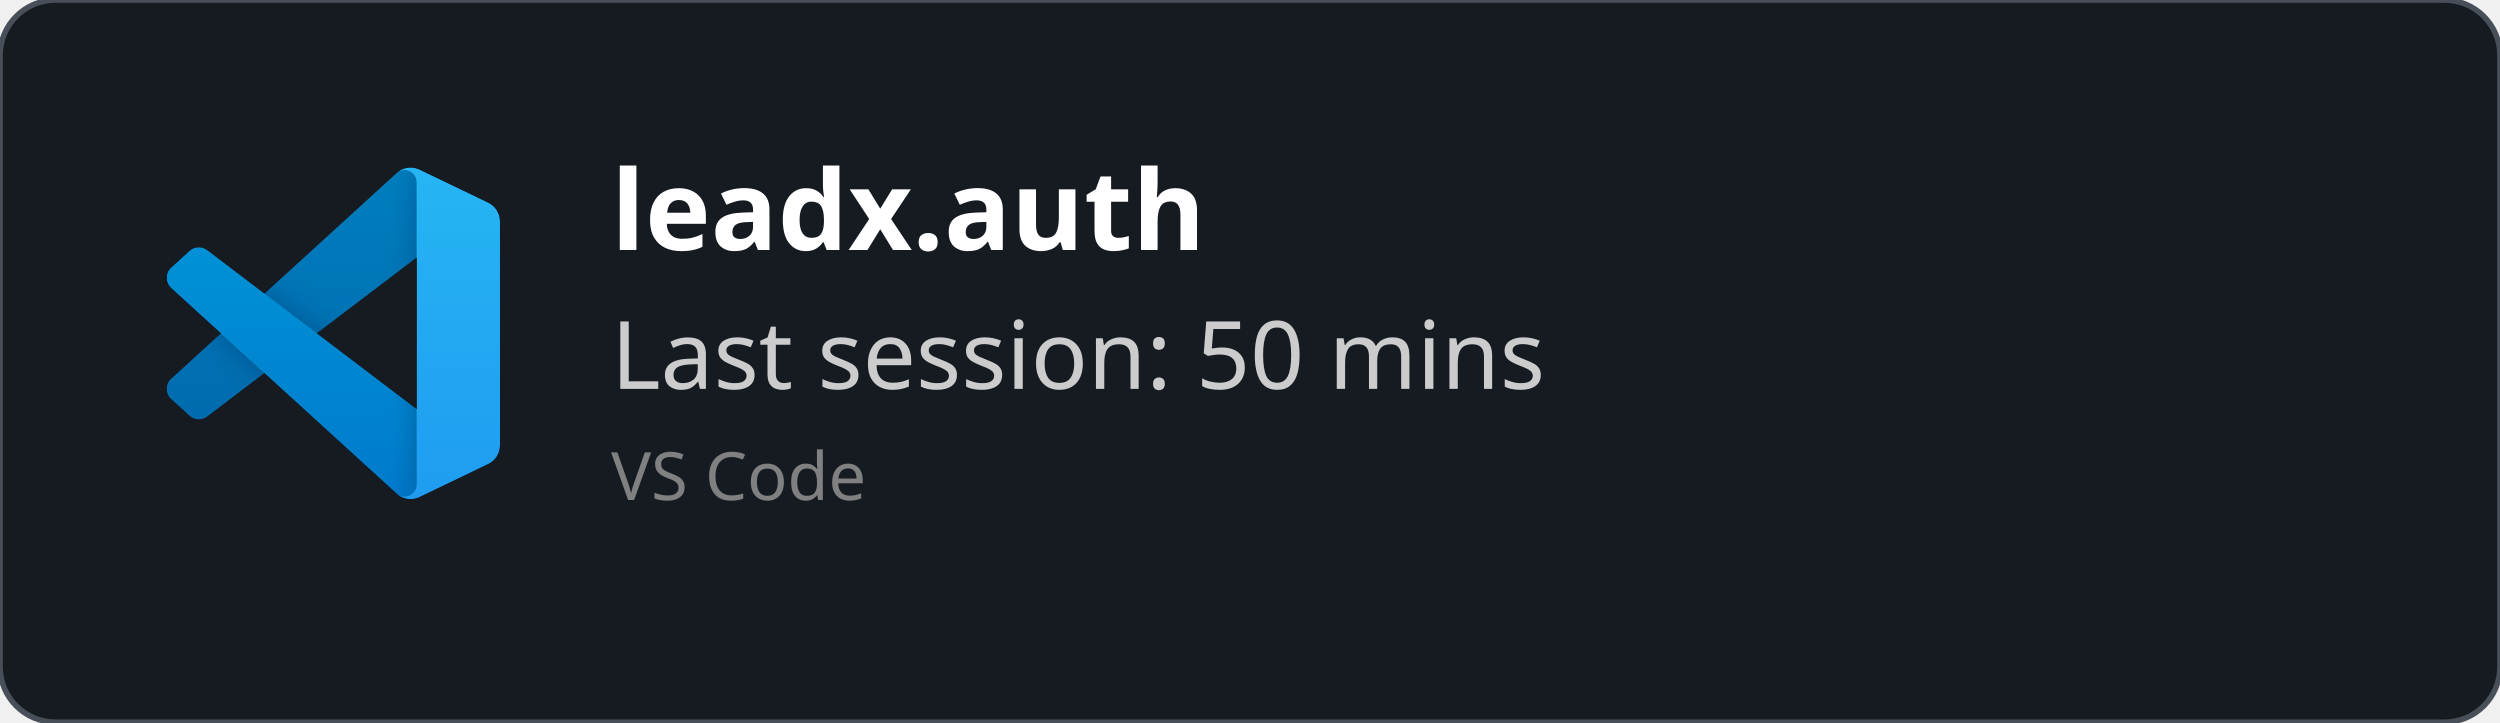
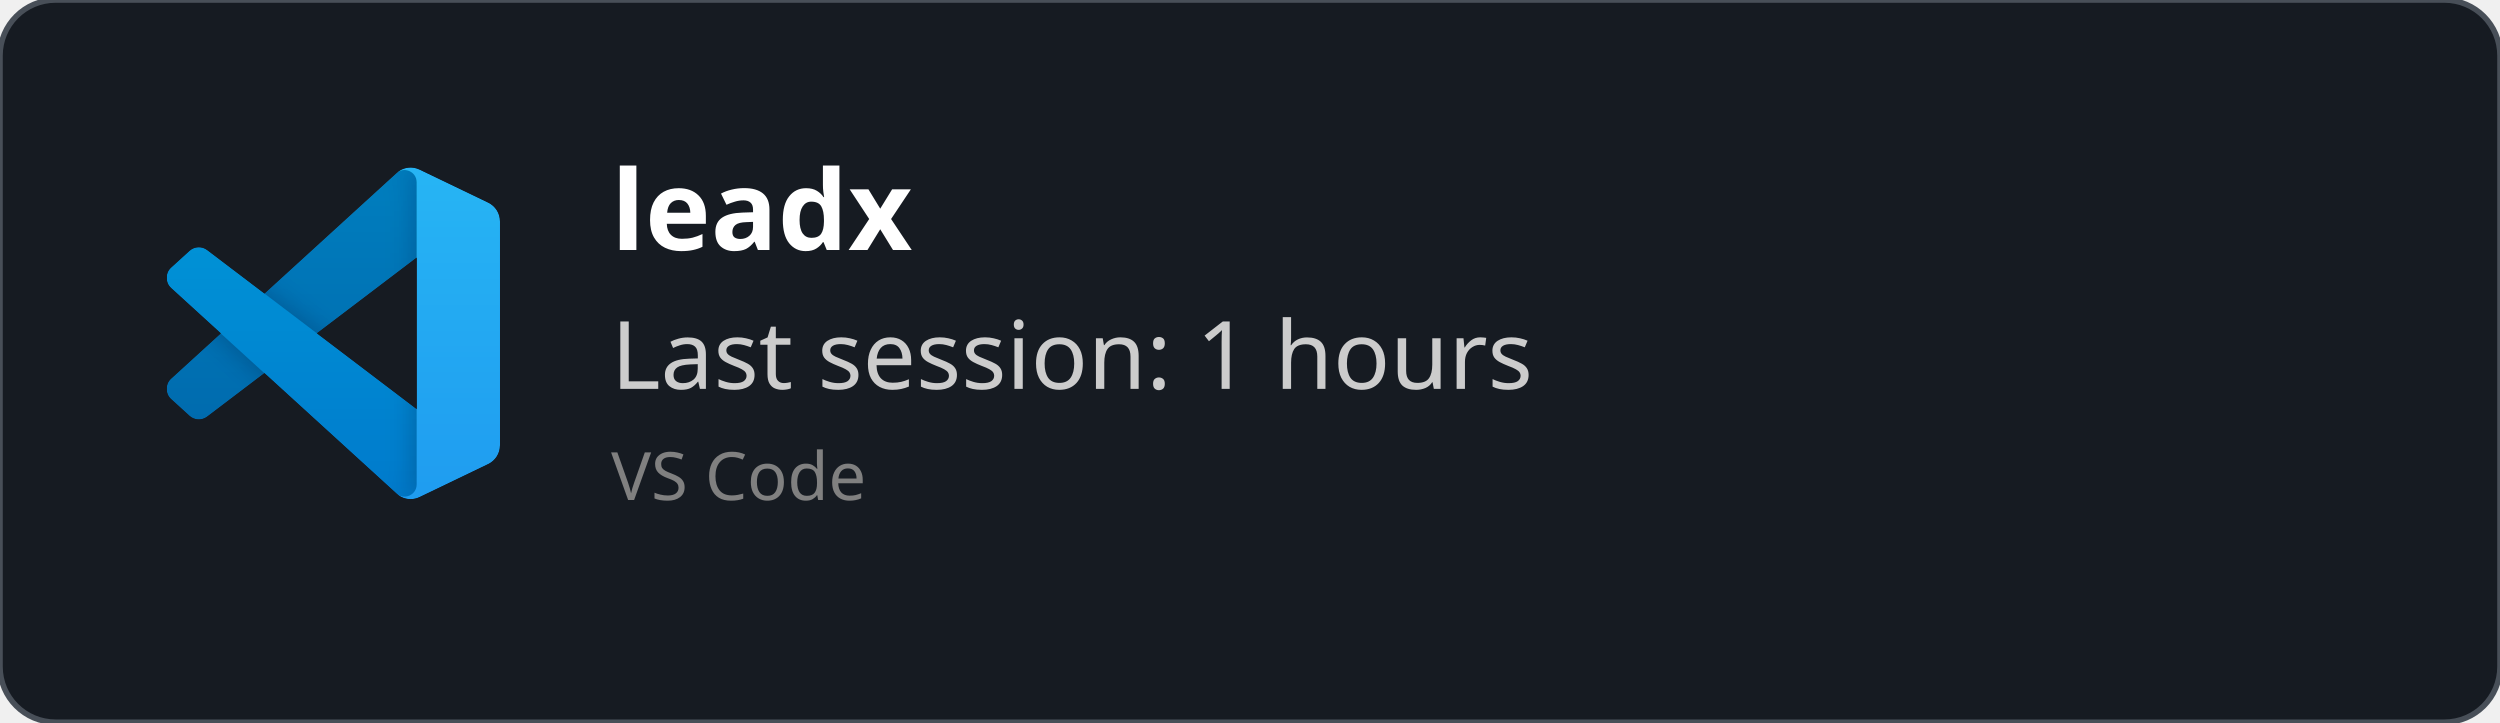
<svg xmlns="http://www.w3.org/2000/svg" width="450" height="130" viewBox="0 0 450 130" fill="none" role="img">
  <style>
    *{
        font-family: 'Segoe UI', Ubuntu, monospace
    }
    </style>
  <defs>
    <clipPath id="horizontalClip" x="20" y="20" width="500" height="200">
      <rect x="90" y="20" width="300" height="50" />
    </clipPath>
  </defs>
  <rect width="450" height="130" fill="rgba(22,27,34)" stroke="#484f58" stroke-width="1" fill-opacity="1" stroke-opacity="1" x="0" y="0" rx="10px" ry="10px">
    </rect>
  <svg width="60" height="60" x="30" y="30" viewBox="0 0 100 100" fill="none" id="vscode">
    <mask id="mask0" mask-type="alpha" maskUnits="userSpaceOnUse" x="0" y="0" width="100" height="100">
      <path fill-rule="evenodd" clip-rule="evenodd" d="M70.912 99.317C72.487 99.931 74.283 99.891 75.873 99.126L96.461 89.22C98.624 88.179 100 85.989 100 83.587V16.413C100 14.011 98.624 11.822 96.461 10.781L75.873 0.874C73.786 -0.13 71.345 0.116 69.513 1.447C69.252 1.637 69.003 1.849 68.769 2.083L29.355 38.041L12.187 25.01C10.589 23.797 8.354 23.896 6.869 25.246L1.363 30.255C-0.453 31.906 -0.455 34.763 1.359 36.417L16.247 50L1.359 63.583C-0.455 65.237 -0.453 68.094 1.363 69.745L6.869 74.754C8.354 76.104 10.589 76.204 12.187 74.99L29.355 61.959L68.769 97.917C69.392 98.541 70.125 99.01 70.912 99.317ZM75.015 27.299L45.109 50L75.015 72.701V27.299Z" fill="white" />
    </mask>
    <g mask="url(#mask0)">
      <path d="M96.461 10.796L75.857 0.876C73.472 -0.273 70.622 0.212 68.75 2.083L1.299 63.583C-0.516 65.237 -0.514 68.094 1.303 69.745L6.813 74.754C8.298 76.104 10.535 76.204 12.134 74.99L93.361 13.37C96.086 11.303 100 13.246 100 16.667V16.427C100 14.027 98.625 11.838 96.461 10.796Z" fill="#0065A9" />
      <g filter="url(#filter0_d)">
        <path d="M96.461 89.204L75.857 99.124C73.472 100.273 70.622 99.788 68.75 97.917L1.299 36.417C-0.516 34.763 -0.514 31.906 1.303 30.255L6.813 25.246C8.298 23.896 10.535 23.796 12.134 25.009L93.361 86.63C96.086 88.697 100 86.754 100 83.333V83.573C100 85.974 98.625 88.162 96.461 89.204Z" fill="#007ACC" />
      </g>
      <g filter="url(#filter1_d)">
        <path d="M75.858 99.126C73.472 100.274 70.622 99.788 68.75 97.917C71.056 100.223 75 98.59 75 95.328V4.672C75 1.41 71.056 -0.223 68.75 2.083C70.622 0.211 73.472 -0.274 75.858 0.874L96.459 10.781C98.623 11.822 100 14.011 100 16.413V83.587C100 85.989 98.623 88.179 96.459 89.22L75.858 99.126Z" fill="#1F9CF0" />
      </g>
      <g style="mix-blend-mode:overlay" opacity="0.25">
        <path fill-rule="evenodd" clip-rule="evenodd" d="M70.851 99.317C72.426 99.931 74.222 99.891 75.812 99.126L96.4 89.22C98.563 88.179 99.939 85.989 99.939 83.587V16.413C99.939 14.011 98.564 11.822 96.4 10.781L75.812 0.874C73.725 -0.13 71.284 0.116 69.453 1.447C69.191 1.637 68.942 1.849 68.708 2.083L29.294 38.041L12.126 25.01C10.528 23.796 8.293 23.896 6.809 25.246L1.302 30.255C-0.513 31.906 -0.515 34.763 1.298 36.417L16.186 50L1.298 63.583C-0.515 65.237 -0.513 68.094 1.302 69.745L6.809 74.754C8.293 76.104 10.528 76.204 12.126 74.99L29.294 61.959L68.708 97.917C69.332 98.54 70.064 99.01 70.851 99.317ZM74.954 27.299L45.048 50L74.954 72.701V27.299Z" fill="url(#paint0_linear)" />
      </g>
    </g>
    <defs>
      <filter id="filter0_d" x="-8.394" y="15.829" width="116.727" height="92.246" filterUnits="userSpaceOnUse" color-interpolation-filters="sRGB">
        <feFlood flood-opacity="0" result="BackgroundImageFix" />
        <feColorMatrix in="SourceAlpha" type="matrix" values="0 0 0 0 0 0 0 0 0 0 0 0 0 0 0 0 0 0 127 0" />
        <feOffset />
        <feGaussianBlur stdDeviation="4.167" />
        <feColorMatrix type="matrix" values="0 0 0 0 0 0 0 0 0 0 0 0 0 0 0 0 0 0 0.25 0" />
        <feBlend mode="overlay" in2="BackgroundImageFix" result="effect1_dropShadow" />
        <feBlend mode="normal" in="SourceGraphic" in2="effect1_dropShadow" result="shape" />
      </filter>
      <filter id="filter1_d" x="60.417" y="-8.076" width="47.917" height="116.151" filterUnits="userSpaceOnUse" color-interpolation-filters="sRGB">
        <feFlood flood-opacity="0" result="BackgroundImageFix" />
        <feColorMatrix in="SourceAlpha" type="matrix" values="0 0 0 0 0 0 0 0 0 0 0 0 0 0 0 0 0 0 127 0" />
        <feOffset />
        <feGaussianBlur stdDeviation="4.167" />
        <feColorMatrix type="matrix" values="0 0 0 0 0 0 0 0 0 0 0 0 0 0 0 0 0 0 0.25 0" />
        <feBlend mode="overlay" in2="BackgroundImageFix" result="effect1_dropShadow" />
        <feBlend mode="normal" in="SourceGraphic" in2="effect1_dropShadow" result="shape" />
      </filter>
      <linearGradient id="paint0_linear" x1="49.939" y1="0.258" x2="49.939" y2="99.742" gradientUnits="userSpaceOnUse">
        <stop stop-color="white" />
        <stop offset="1" stop-color="white" stop-opacity="0" />
      </linearGradient>
    </defs>
  </svg>
  <text x="110" y="45" font-size="20" clip-path="url(#horizontalClip)" font-weight="bold" font-family="Ubuntu" fill="white">
-     leadx.auth
+     leadx
    </text>
  <text x="110" y="70" font-size="17px" font-family="Ubuntu" fill="#ccc">
-     Last session: 50 mins
+     Last session: 1 hours
    </text>
  <text x="110" y="90" font-size="12px" font-family="Ubuntu" fill="grey">
    VS Code
    </text>
</svg>
